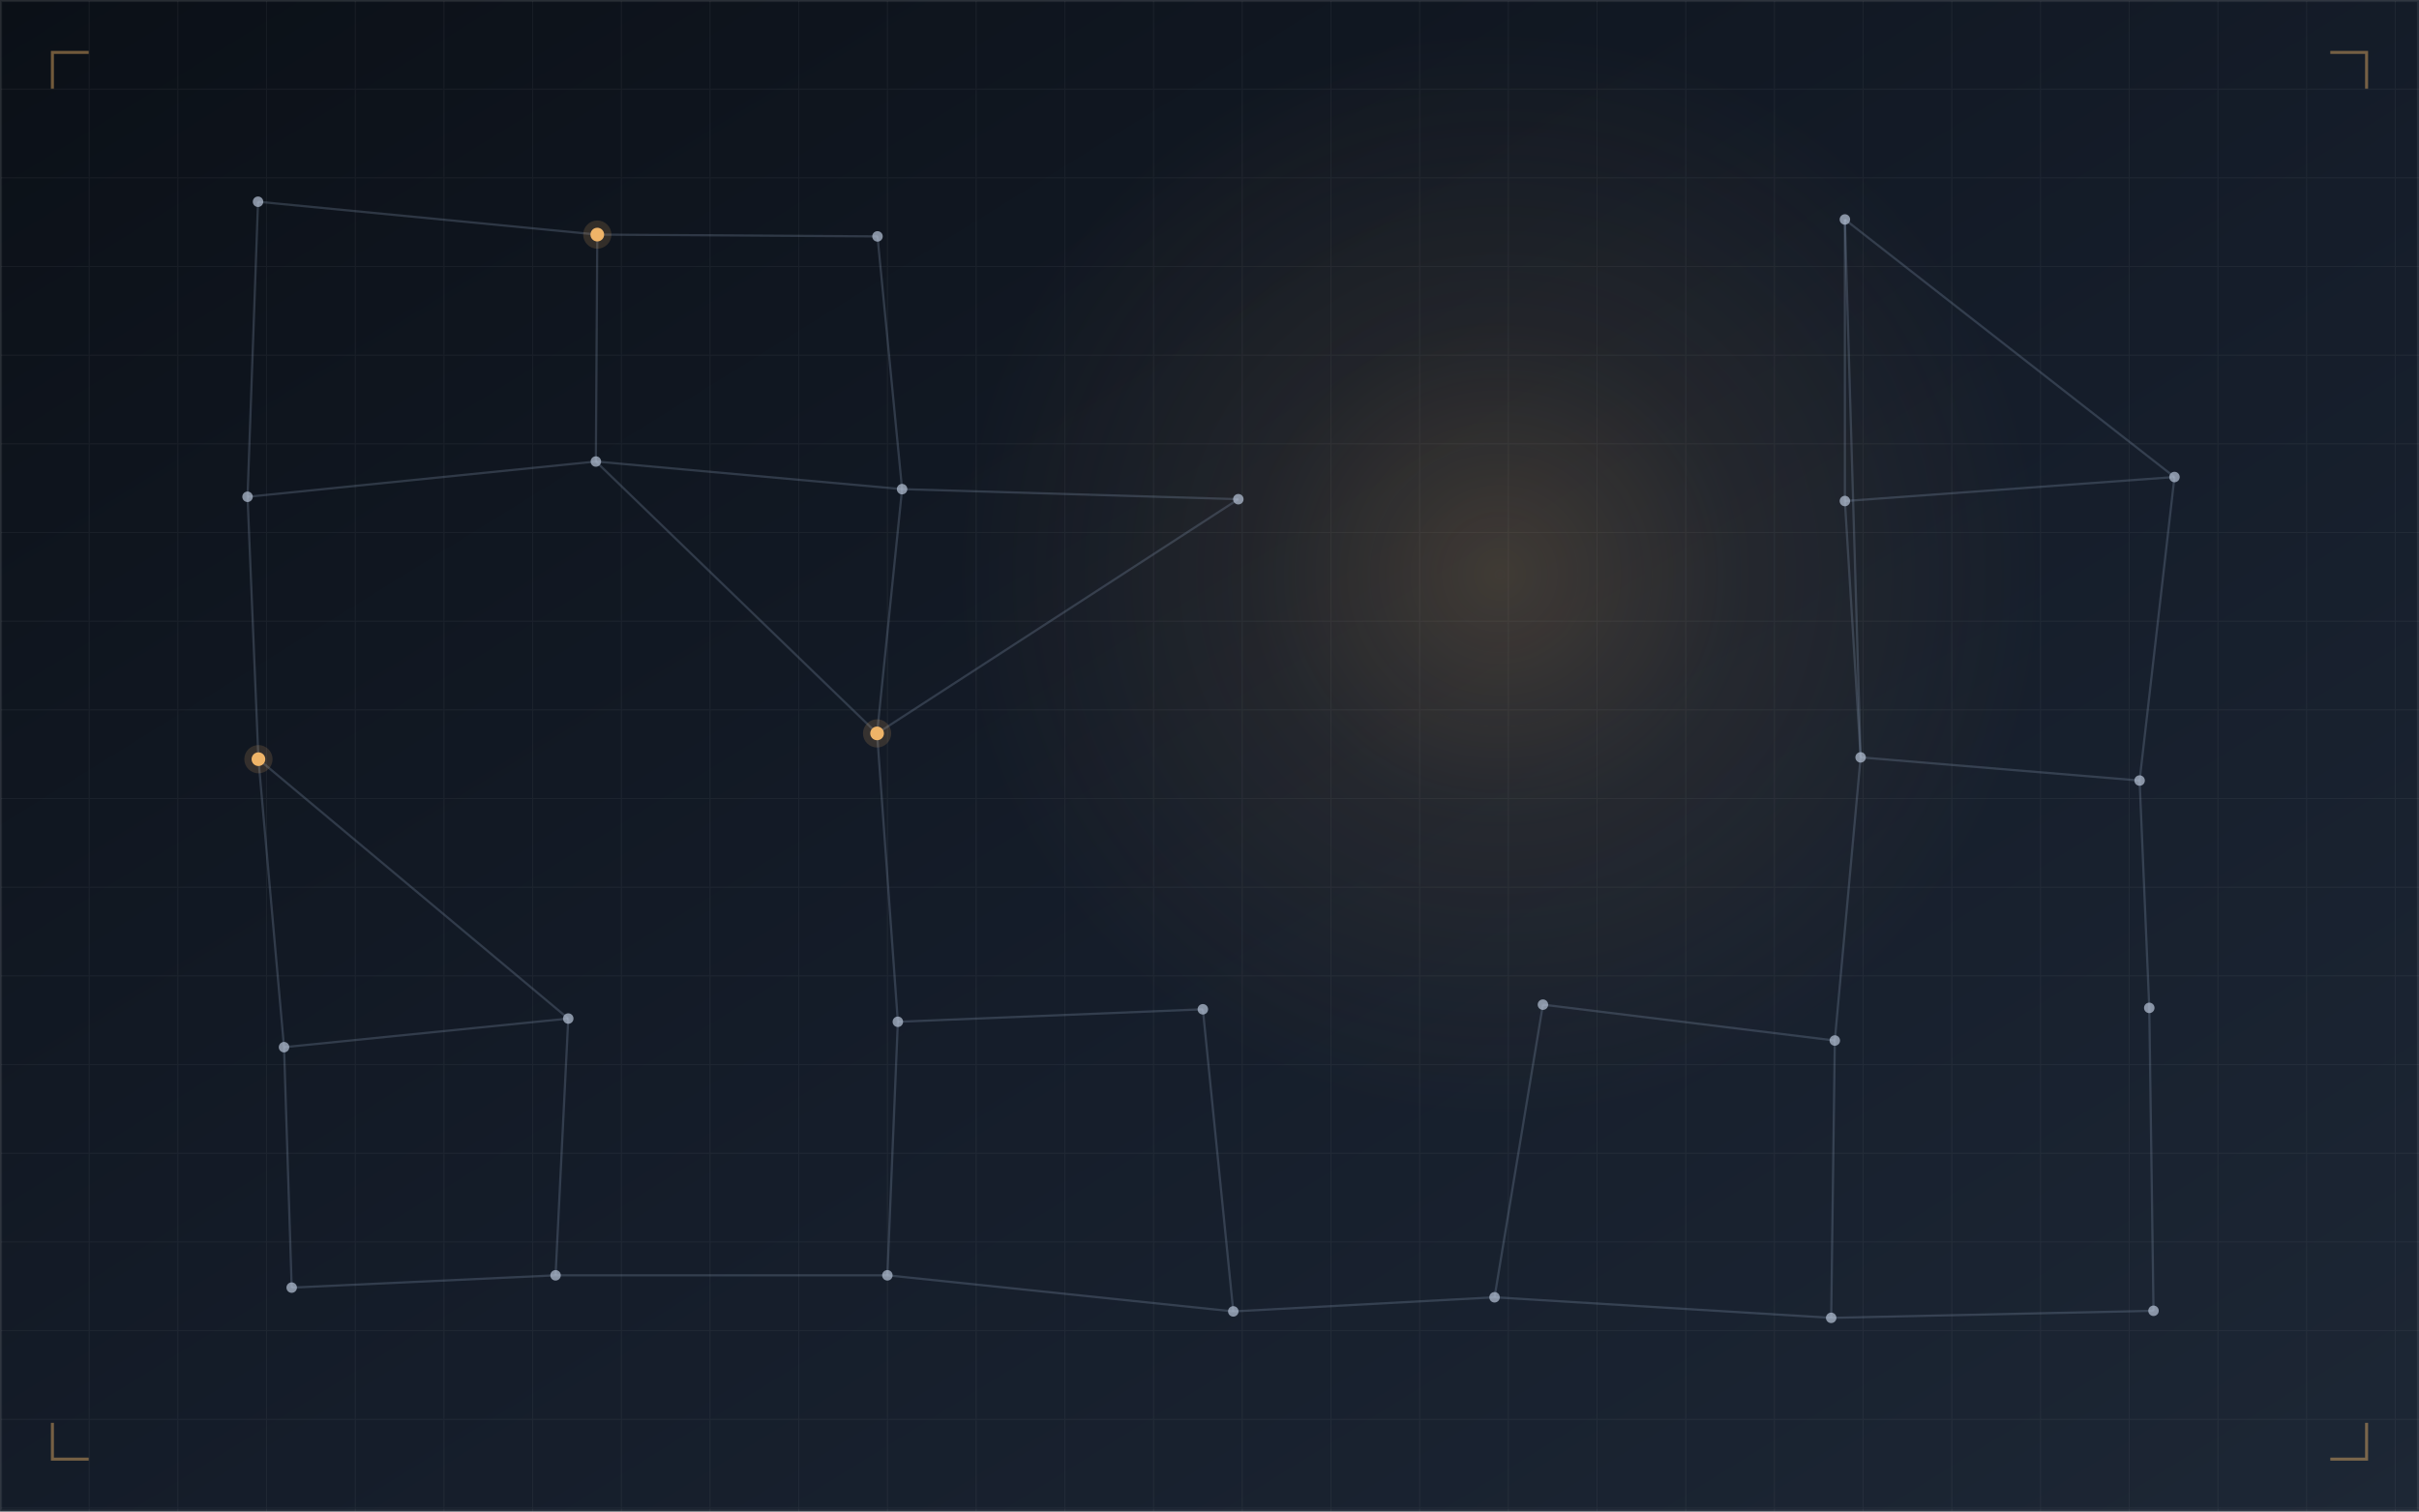
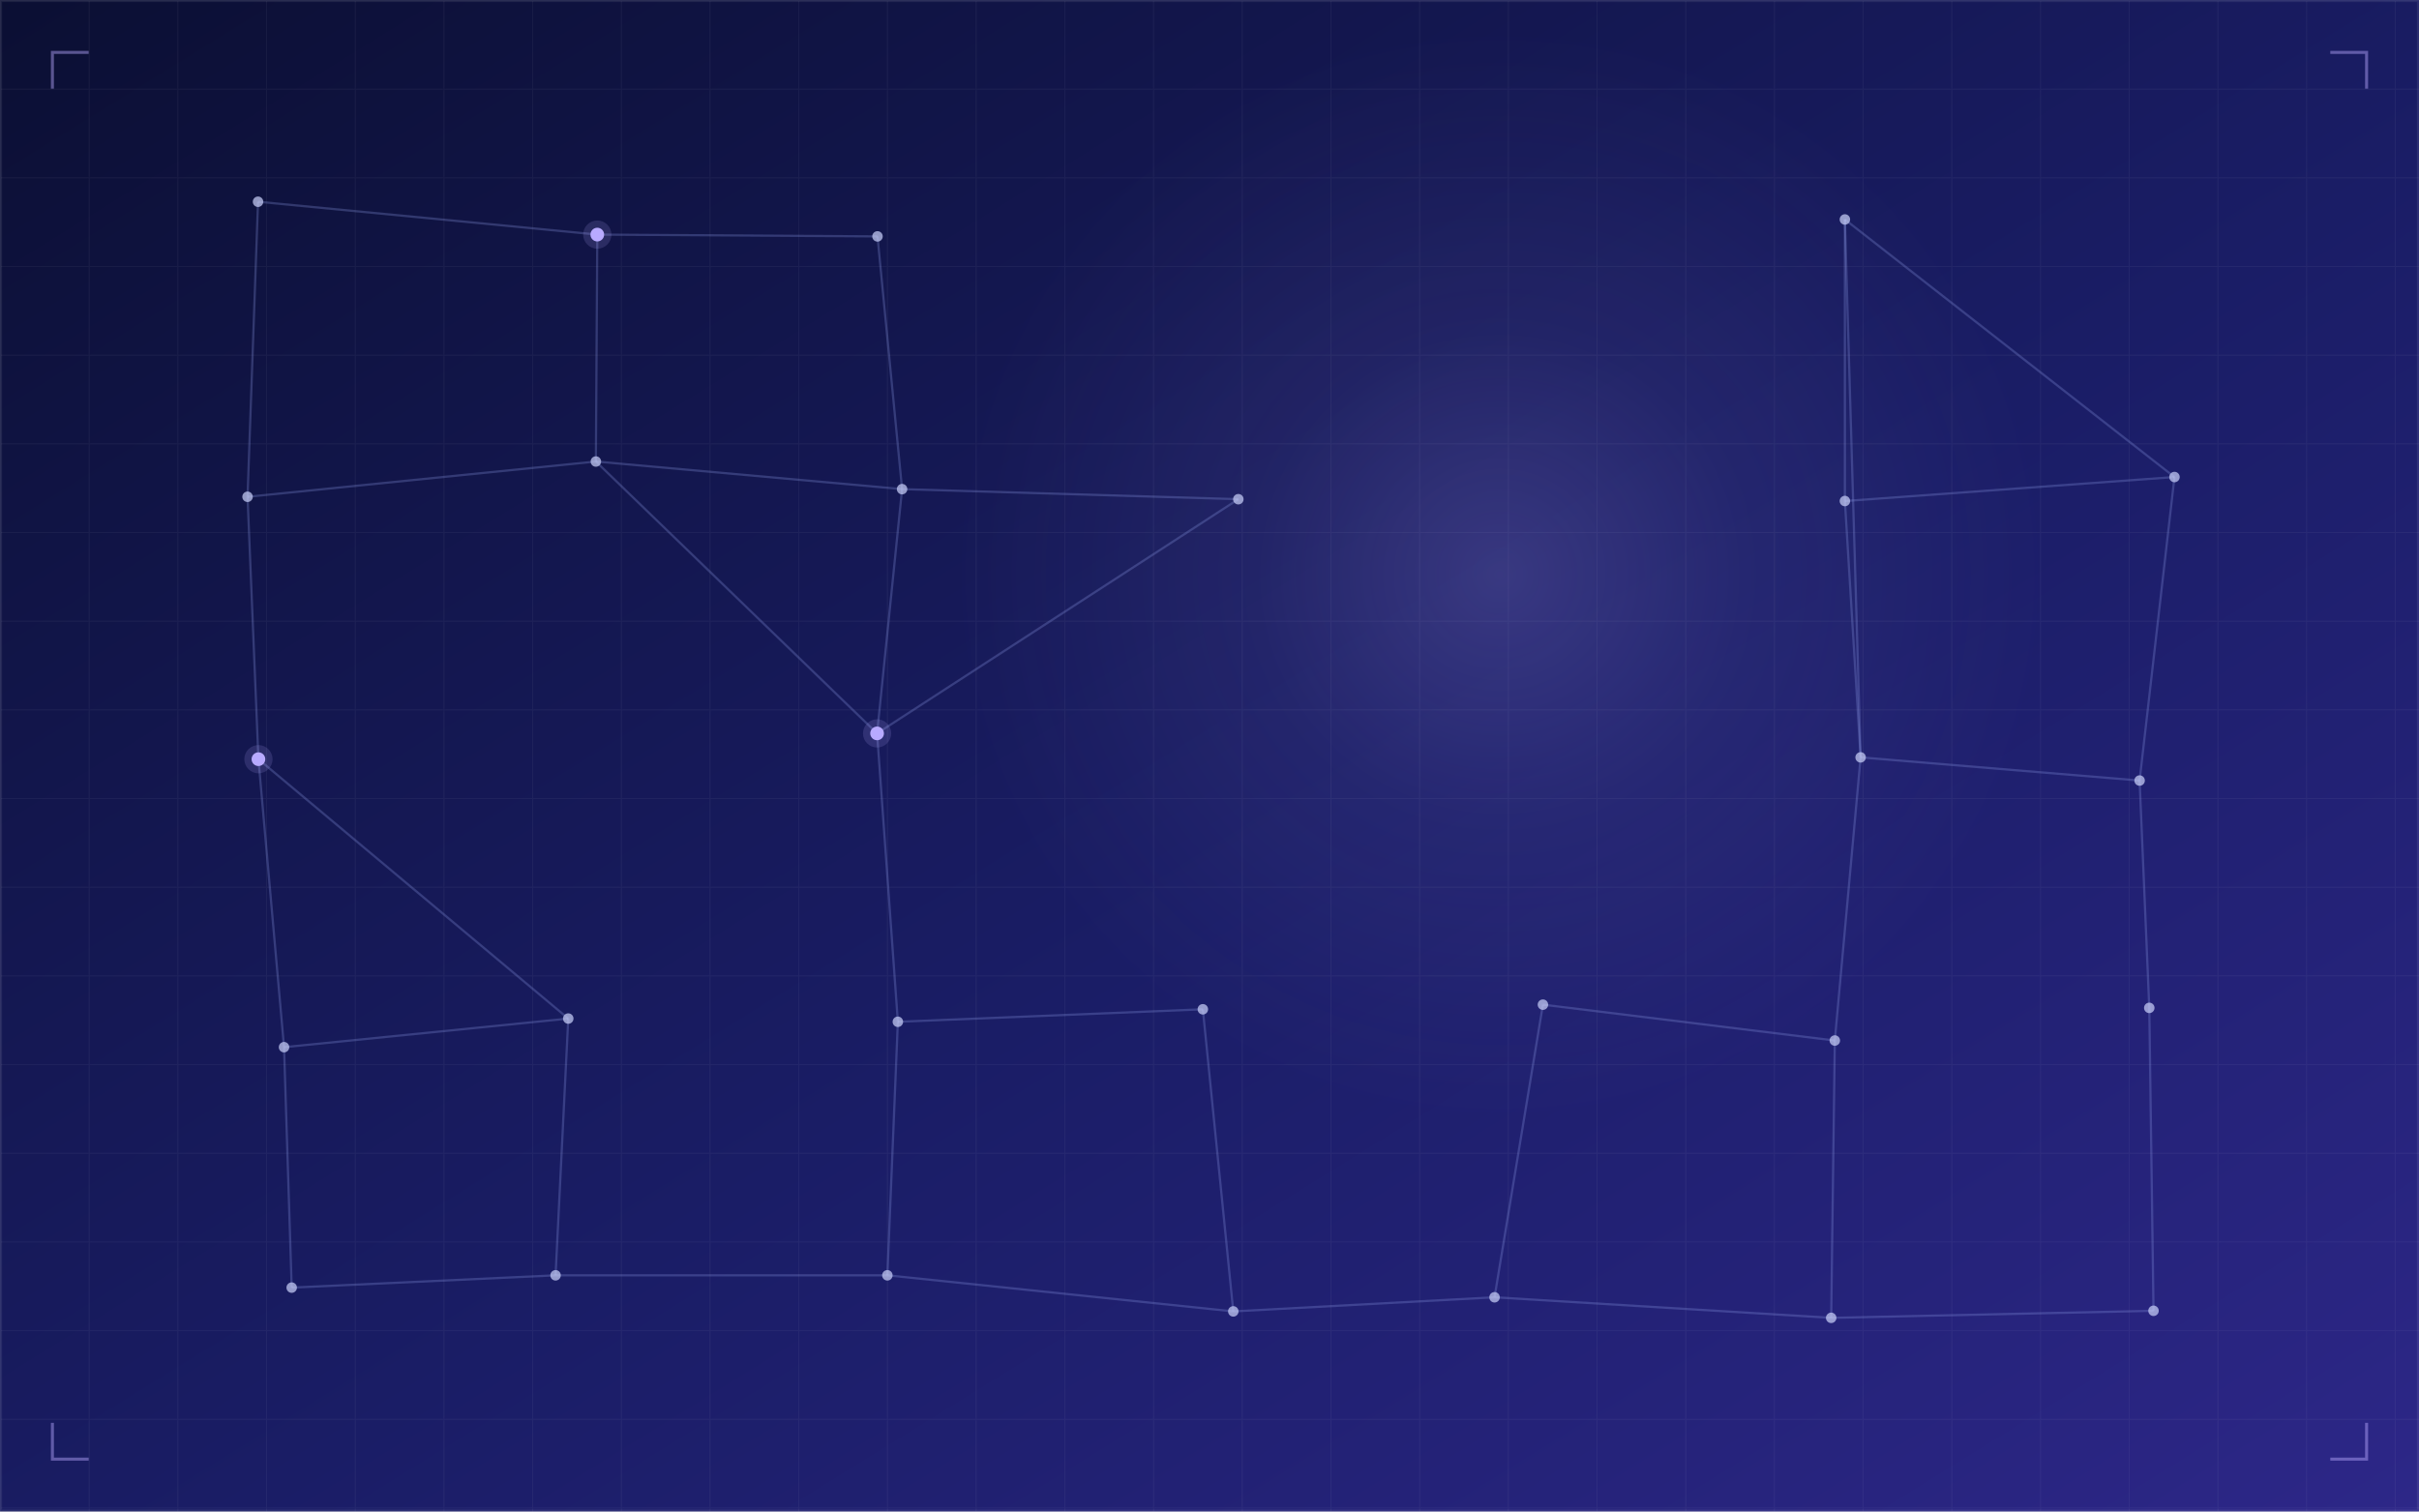
<svg xmlns="http://www.w3.org/2000/svg" viewBox="0 0 1200 750" width="1200" height="750" role="img" aria-hidden="true">
  <defs>
    <linearGradient id="bg-g" x1="0" y1="0" x2="1" y2="1">
-       <stop offset="0%" stop-color="#0B1017" />
-       <stop offset="55%" stop-color="#151D2A" />
-       <stop offset="100%" stop-color="#1D2735" />
+       <stop offset="0%" stop-color="#0B0F33" />
+       <stop offset="55%" stop-color="#1A1D66" />
+       <stop offset="100%" stop-color="#2D2788" />
    </linearGradient>
    <radialGradient id="glow-g" cx="0.5" cy="0.5" r="0.5">
-       <stop offset="0%" stop-color="#EFB468" stop-opacity="0.20" />
-       <stop offset="45%" stop-color="#EFB468" stop-opacity="0.07" />
-       <stop offset="100%" stop-color="#EFB468" stop-opacity="0" />
+       <stop offset="0%" stop-color="#B8AAFF" stop-opacity="0.20" />
+       <stop offset="45%" stop-color="#B8AAFF" stop-opacity="0.07" />
+       <stop offset="100%" stop-color="#B8AAFF" stop-opacity="0" />
    </radialGradient>
    <pattern id="grid-g" width="44" height="44" patternUnits="userSpaceOnUse">
      <path d="M44 0H0V44" fill="none" stroke="#FFFFFF" stroke-opacity="0.045" stroke-width="1" />
    </pattern>
  </defs>
  <rect width="1200" height="750" fill="url(#bg-g)" />
  <rect width="1200" height="750" fill="url(#grid-g)" />
  <circle cx="744" cy="285" r="270" fill="url(#glow-g)" />
-   <line x1="128.0" y1="100.1" x2="122.8" y2="246.5" stroke="#8394AE" stroke-opacity="0.28" stroke-width="1.1" />
-   <line x1="128.0" y1="100.1" x2="296.3" y2="116.4" stroke="#8394AE" stroke-opacity="0.28" stroke-width="1.1" />
-   <line x1="122.8" y1="246.5" x2="128.2" y2="376.7" stroke="#8394AE" stroke-opacity="0.28" stroke-width="1.1" />
-   <line x1="128.2" y1="376.7" x2="140.9" y2="519.6" stroke="#8394AE" stroke-opacity="0.28" stroke-width="1.1" />
-   <line x1="128.2" y1="376.7" x2="281.9" y2="505.4" stroke="#8394AE" stroke-opacity="0.28" stroke-width="1.1" />
-   <line x1="140.9" y1="519.6" x2="144.7" y2="638.9" stroke="#8394AE" stroke-opacity="0.28" stroke-width="1.1" />
-   <line x1="140.9" y1="519.6" x2="281.9" y2="505.4" stroke="#8394AE" stroke-opacity="0.28" stroke-width="1.1" />
-   <line x1="144.7" y1="638.9" x2="275.6" y2="632.8" stroke="#8394AE" stroke-opacity="0.28" stroke-width="1.1" />
-   <line x1="296.3" y1="116.4" x2="295.6" y2="229.0" stroke="#8394AE" stroke-opacity="0.28" stroke-width="1.1" />
-   <line x1="296.3" y1="116.4" x2="435.3" y2="117.3" stroke="#8394AE" stroke-opacity="0.28" stroke-width="1.1" />
-   <line x1="295.6" y1="229.0" x2="447.5" y2="242.7" stroke="#8394AE" stroke-opacity="0.28" stroke-width="1.1" />
-   <line x1="122.8" y1="246.5" x2="295.6" y2="229.0" stroke="#8394AE" stroke-opacity="0.28" stroke-width="1.1" />
-   <line x1="281.9" y1="505.4" x2="275.6" y2="632.8" stroke="#8394AE" stroke-opacity="0.28" stroke-width="1.1" />
-   <line x1="275.6" y1="632.8" x2="440.2" y2="632.8" stroke="#8394AE" stroke-opacity="0.28" stroke-width="1.1" />
-   <line x1="435.3" y1="117.3" x2="447.5" y2="242.7" stroke="#8394AE" stroke-opacity="0.28" stroke-width="1.1" />
-   <line x1="447.5" y1="242.7" x2="435.1" y2="363.9" stroke="#8394AE" stroke-opacity="0.28" stroke-width="1.1" />
-   <line x1="435.1" y1="363.9" x2="445.4" y2="507.0" stroke="#8394AE" stroke-opacity="0.28" stroke-width="1.1" />
-   <line x1="295.6" y1="229.0" x2="435.1" y2="363.9" stroke="#8394AE" stroke-opacity="0.28" stroke-width="1.1" />
-   <line x1="445.4" y1="507.0" x2="440.2" y2="632.8" stroke="#8394AE" stroke-opacity="0.28" stroke-width="1.1" />
-   <line x1="445.4" y1="507.0" x2="596.7" y2="500.8" stroke="#8394AE" stroke-opacity="0.28" stroke-width="1.1" />
-   <line x1="440.2" y1="632.8" x2="611.8" y2="650.7" stroke="#8394AE" stroke-opacity="0.28" stroke-width="1.1" />
-   <line x1="447.5" y1="242.7" x2="614.3" y2="247.7" stroke="#8394AE" stroke-opacity="0.28" stroke-width="1.1" />
-   <line x1="435.1" y1="363.9" x2="614.3" y2="247.7" stroke="#8394AE" stroke-opacity="0.28" stroke-width="1.1" />
-   <line x1="596.7" y1="500.8" x2="611.8" y2="650.7" stroke="#8394AE" stroke-opacity="0.28" stroke-width="1.1" />
-   <line x1="611.8" y1="650.7" x2="741.4" y2="643.7" stroke="#8394AE" stroke-opacity="0.28" stroke-width="1.1" />
-   <line x1="765.4" y1="498.5" x2="910.2" y2="516.3" stroke="#8394AE" stroke-opacity="0.28" stroke-width="1.1" />
-   <line x1="765.4" y1="498.5" x2="741.4" y2="643.7" stroke="#8394AE" stroke-opacity="0.28" stroke-width="1.1" />
-   <line x1="915.2" y1="108.9" x2="915.2" y2="248.6" stroke="#8394AE" stroke-opacity="0.28" stroke-width="1.1" />
-   <line x1="915.2" y1="108.9" x2="1078.7" y2="236.7" stroke="#8394AE" stroke-opacity="0.28" stroke-width="1.1" />
-   <line x1="915.2" y1="108.9" x2="923.0" y2="375.8" stroke="#8394AE" stroke-opacity="0.28" stroke-width="1.1" />
-   <line x1="915.2" y1="248.6" x2="923.0" y2="375.8" stroke="#8394AE" stroke-opacity="0.28" stroke-width="1.1" />
-   <line x1="915.2" y1="248.6" x2="1078.7" y2="236.7" stroke="#8394AE" stroke-opacity="0.28" stroke-width="1.1" />
-   <line x1="923.0" y1="375.8" x2="1061.4" y2="387.3" stroke="#8394AE" stroke-opacity="0.28" stroke-width="1.1" />
-   <line x1="910.2" y1="516.3" x2="908.4" y2="653.9" stroke="#8394AE" stroke-opacity="0.28" stroke-width="1.1" />
-   <line x1="923.0" y1="375.8" x2="910.2" y2="516.3" stroke="#8394AE" stroke-opacity="0.28" stroke-width="1.1" />
-   <line x1="908.4" y1="653.9" x2="1068.3" y2="650.4" stroke="#8394AE" stroke-opacity="0.28" stroke-width="1.1" />
-   <line x1="741.4" y1="643.7" x2="908.4" y2="653.9" stroke="#8394AE" stroke-opacity="0.28" stroke-width="1.1" />
-   <line x1="1078.7" y1="236.7" x2="1061.4" y2="387.3" stroke="#8394AE" stroke-opacity="0.28" stroke-width="1.1" />
-   <line x1="1061.4" y1="387.3" x2="1066.2" y2="500.1" stroke="#8394AE" stroke-opacity="0.28" stroke-width="1.1" />
-   <line x1="1066.2" y1="500.1" x2="1068.3" y2="650.4" stroke="#8394AE" stroke-opacity="0.28" stroke-width="1.1" />
-   <circle cx="128.0" cy="100.1" r="2.6" fill="#B4C1D4" fill-opacity="0.72" />
-   <circle cx="122.8" cy="246.5" r="2.6" fill="#B4C1D4" fill-opacity="0.72" />
-   <circle cx="128.2" cy="376.7" r="7" fill="#EFB468" fill-opacity="0.16" />
-   <circle cx="128.2" cy="376.7" r="3.4" fill="#EFB468" />
-   <circle cx="140.9" cy="519.6" r="2.6" fill="#B4C1D4" fill-opacity="0.72" />
-   <circle cx="144.7" cy="638.9" r="2.6" fill="#B4C1D4" fill-opacity="0.72" />
-   <circle cx="296.3" cy="116.4" r="7" fill="#EFB468" fill-opacity="0.16" />
-   <circle cx="296.3" cy="116.4" r="3.4" fill="#EFB468" />
-   <circle cx="295.6" cy="229.0" r="2.6" fill="#B4C1D4" fill-opacity="0.72" />
-   <circle cx="281.9" cy="505.4" r="2.6" fill="#B4C1D4" fill-opacity="0.72" />
-   <circle cx="275.6" cy="632.8" r="2.6" fill="#B4C1D4" fill-opacity="0.72" />
-   <circle cx="435.3" cy="117.3" r="2.6" fill="#B4C1D4" fill-opacity="0.72" />
-   <circle cx="447.5" cy="242.7" r="2.6" fill="#B4C1D4" fill-opacity="0.72" />
-   <circle cx="435.1" cy="363.9" r="7" fill="#EFB468" fill-opacity="0.16" />
-   <circle cx="435.1" cy="363.9" r="3.4" fill="#EFB468" />
-   <circle cx="445.4" cy="507.0" r="2.6" fill="#B4C1D4" fill-opacity="0.72" />
-   <circle cx="440.2" cy="632.8" r="2.6" fill="#B4C1D4" fill-opacity="0.72" />
-   <circle cx="614.3" cy="247.7" r="2.6" fill="#B4C1D4" fill-opacity="0.72" />
-   <circle cx="596.7" cy="500.8" r="2.6" fill="#B4C1D4" fill-opacity="0.72" />
-   <circle cx="611.8" cy="650.7" r="2.6" fill="#B4C1D4" fill-opacity="0.72" />
-   <circle cx="765.4" cy="498.5" r="2.6" fill="#B4C1D4" fill-opacity="0.72" />
-   <circle cx="741.4" cy="643.7" r="2.6" fill="#B4C1D4" fill-opacity="0.72" />
-   <circle cx="915.2" cy="108.9" r="2.6" fill="#B4C1D4" fill-opacity="0.72" />
-   <circle cx="915.2" cy="248.6" r="2.6" fill="#B4C1D4" fill-opacity="0.72" />
-   <circle cx="923.0" cy="375.8" r="2.6" fill="#B4C1D4" fill-opacity="0.72" />
-   <circle cx="910.2" cy="516.3" r="2.6" fill="#B4C1D4" fill-opacity="0.72" />
-   <circle cx="908.4" cy="653.9" r="2.6" fill="#B4C1D4" fill-opacity="0.72" />
-   <circle cx="1078.7" cy="236.7" r="2.6" fill="#B4C1D4" fill-opacity="0.72" />
-   <circle cx="1061.4" cy="387.3" r="2.6" fill="#B4C1D4" fill-opacity="0.72" />
-   <circle cx="1066.2" cy="500.1" r="2.6" fill="#B4C1D4" fill-opacity="0.72" />
-   <circle cx="1068.3" cy="650.4" r="2.6" fill="#B4C1D4" fill-opacity="0.72" />
-   <path d="M26 44V26H44" fill="none" stroke="#EFB468" stroke-opacity="0.45" stroke-width="1.5" />
-   <path d="M1174 44V26H1156" fill="none" stroke="#EFB468" stroke-opacity="0.45" stroke-width="1.5" />
-   <path d="M26 706V724H44" fill="none" stroke="#EFB468" stroke-opacity="0.45" stroke-width="1.5" />
-   <path d="M1174 706V724H1156" fill="none" stroke="#EFB468" stroke-opacity="0.45" stroke-width="1.5" />
+   <line x1="128.0" y1="100.1" x2="122.8" y2="246.5" stroke="#8E9BE6" stroke-opacity="0.28" stroke-width="1.1" />
+   <line x1="128.0" y1="100.1" x2="296.3" y2="116.4" stroke="#8E9BE6" stroke-opacity="0.28" stroke-width="1.1" />
+   <line x1="122.8" y1="246.5" x2="128.2" y2="376.7" stroke="#8E9BE6" stroke-opacity="0.28" stroke-width="1.1" />
+   <line x1="128.2" y1="376.7" x2="140.9" y2="519.6" stroke="#8E9BE6" stroke-opacity="0.28" stroke-width="1.1" />
+   <line x1="128.2" y1="376.7" x2="281.9" y2="505.4" stroke="#8E9BE6" stroke-opacity="0.28" stroke-width="1.1" />
+   <line x1="140.9" y1="519.6" x2="144.7" y2="638.9" stroke="#8E9BE6" stroke-opacity="0.28" stroke-width="1.1" />
+   <line x1="140.9" y1="519.6" x2="281.9" y2="505.4" stroke="#8E9BE6" stroke-opacity="0.28" stroke-width="1.1" />
+   <line x1="144.7" y1="638.9" x2="275.6" y2="632.8" stroke="#8E9BE6" stroke-opacity="0.28" stroke-width="1.1" />
+   <line x1="296.3" y1="116.4" x2="295.6" y2="229.0" stroke="#8E9BE6" stroke-opacity="0.28" stroke-width="1.1" />
+   <line x1="296.3" y1="116.4" x2="435.3" y2="117.3" stroke="#8E9BE6" stroke-opacity="0.28" stroke-width="1.1" />
+   <line x1="295.6" y1="229.0" x2="447.5" y2="242.7" stroke="#8E9BE6" stroke-opacity="0.28" stroke-width="1.1" />
+   <line x1="122.8" y1="246.5" x2="295.6" y2="229.0" stroke="#8E9BE6" stroke-opacity="0.28" stroke-width="1.1" />
+   <line x1="281.9" y1="505.4" x2="275.6" y2="632.8" stroke="#8E9BE6" stroke-opacity="0.28" stroke-width="1.1" />
+   <line x1="275.6" y1="632.8" x2="440.2" y2="632.8" stroke="#8E9BE6" stroke-opacity="0.28" stroke-width="1.1" />
+   <line x1="435.3" y1="117.3" x2="447.5" y2="242.7" stroke="#8E9BE6" stroke-opacity="0.28" stroke-width="1.1" />
+   <line x1="447.5" y1="242.7" x2="435.1" y2="363.9" stroke="#8E9BE6" stroke-opacity="0.28" stroke-width="1.1" />
+   <line x1="435.1" y1="363.9" x2="445.4" y2="507.0" stroke="#8E9BE6" stroke-opacity="0.28" stroke-width="1.1" />
+   <line x1="295.6" y1="229.0" x2="435.1" y2="363.9" stroke="#8E9BE6" stroke-opacity="0.28" stroke-width="1.1" />
+   <line x1="445.4" y1="507.0" x2="440.2" y2="632.8" stroke="#8E9BE6" stroke-opacity="0.28" stroke-width="1.1" />
+   <line x1="445.4" y1="507.0" x2="596.7" y2="500.8" stroke="#8E9BE6" stroke-opacity="0.28" stroke-width="1.1" />
+   <line x1="440.2" y1="632.8" x2="611.8" y2="650.7" stroke="#8E9BE6" stroke-opacity="0.28" stroke-width="1.1" />
+   <line x1="447.5" y1="242.7" x2="614.3" y2="247.7" stroke="#8E9BE6" stroke-opacity="0.28" stroke-width="1.1" />
+   <line x1="435.1" y1="363.9" x2="614.3" y2="247.7" stroke="#8E9BE6" stroke-opacity="0.28" stroke-width="1.1" />
+   <line x1="596.7" y1="500.8" x2="611.8" y2="650.7" stroke="#8E9BE6" stroke-opacity="0.28" stroke-width="1.1" />
+   <line x1="611.8" y1="650.7" x2="741.4" y2="643.7" stroke="#8E9BE6" stroke-opacity="0.28" stroke-width="1.1" />
+   <line x1="765.4" y1="498.5" x2="910.2" y2="516.3" stroke="#8E9BE6" stroke-opacity="0.28" stroke-width="1.1" />
+   <line x1="765.4" y1="498.5" x2="741.4" y2="643.7" stroke="#8E9BE6" stroke-opacity="0.28" stroke-width="1.1" />
+   <line x1="915.2" y1="108.9" x2="915.2" y2="248.6" stroke="#8E9BE6" stroke-opacity="0.28" stroke-width="1.1" />
+   <line x1="915.2" y1="108.9" x2="1078.7" y2="236.7" stroke="#8E9BE6" stroke-opacity="0.28" stroke-width="1.1" />
+   <line x1="915.2" y1="108.9" x2="923.0" y2="375.8" stroke="#8E9BE6" stroke-opacity="0.28" stroke-width="1.1" />
+   <line x1="915.2" y1="248.6" x2="923.0" y2="375.8" stroke="#8E9BE6" stroke-opacity="0.28" stroke-width="1.1" />
+   <line x1="915.2" y1="248.6" x2="1078.7" y2="236.7" stroke="#8E9BE6" stroke-opacity="0.28" stroke-width="1.1" />
+   <line x1="923.0" y1="375.8" x2="1061.4" y2="387.3" stroke="#8E9BE6" stroke-opacity="0.28" stroke-width="1.1" />
+   <line x1="910.2" y1="516.3" x2="908.4" y2="653.9" stroke="#8E9BE6" stroke-opacity="0.28" stroke-width="1.1" />
+   <line x1="923.0" y1="375.8" x2="910.2" y2="516.3" stroke="#8E9BE6" stroke-opacity="0.28" stroke-width="1.1" />
+   <line x1="908.4" y1="653.9" x2="1068.3" y2="650.4" stroke="#8E9BE6" stroke-opacity="0.28" stroke-width="1.1" />
+   <line x1="741.4" y1="643.7" x2="908.4" y2="653.9" stroke="#8E9BE6" stroke-opacity="0.28" stroke-width="1.1" />
+   <line x1="1078.7" y1="236.7" x2="1061.4" y2="387.3" stroke="#8E9BE6" stroke-opacity="0.28" stroke-width="1.1" />
+   <line x1="1061.4" y1="387.3" x2="1066.2" y2="500.1" stroke="#8E9BE6" stroke-opacity="0.28" stroke-width="1.1" />
+   <line x1="1066.2" y1="500.1" x2="1068.3" y2="650.4" stroke="#8E9BE6" stroke-opacity="0.28" stroke-width="1.1" />
+   <circle cx="128.0" cy="100.1" r="2.6" fill="#C6CEF7" fill-opacity="0.72" />
+   <circle cx="122.8" cy="246.5" r="2.6" fill="#C6CEF7" fill-opacity="0.72" />
+   <circle cx="128.2" cy="376.7" r="7" fill="#B8AAFF" fill-opacity="0.16" />
+   <circle cx="128.2" cy="376.7" r="3.4" fill="#B8AAFF" />
+   <circle cx="140.9" cy="519.6" r="2.6" fill="#C6CEF7" fill-opacity="0.72" />
+   <circle cx="144.7" cy="638.9" r="2.6" fill="#C6CEF7" fill-opacity="0.72" />
+   <circle cx="296.3" cy="116.4" r="7" fill="#B8AAFF" fill-opacity="0.16" />
+   <circle cx="296.3" cy="116.4" r="3.4" fill="#B8AAFF" />
+   <circle cx="295.6" cy="229.0" r="2.6" fill="#C6CEF7" fill-opacity="0.72" />
+   <circle cx="281.9" cy="505.4" r="2.6" fill="#C6CEF7" fill-opacity="0.72" />
+   <circle cx="275.6" cy="632.8" r="2.6" fill="#C6CEF7" fill-opacity="0.72" />
+   <circle cx="435.3" cy="117.3" r="2.6" fill="#C6CEF7" fill-opacity="0.72" />
+   <circle cx="447.5" cy="242.7" r="2.6" fill="#C6CEF7" fill-opacity="0.72" />
+   <circle cx="435.1" cy="363.9" r="7" fill="#B8AAFF" fill-opacity="0.16" />
+   <circle cx="435.1" cy="363.9" r="3.4" fill="#B8AAFF" />
+   <circle cx="445.4" cy="507.0" r="2.6" fill="#C6CEF7" fill-opacity="0.72" />
+   <circle cx="440.2" cy="632.8" r="2.6" fill="#C6CEF7" fill-opacity="0.72" />
+   <circle cx="614.3" cy="247.7" r="2.6" fill="#C6CEF7" fill-opacity="0.72" />
+   <circle cx="596.7" cy="500.8" r="2.6" fill="#C6CEF7" fill-opacity="0.72" />
+   <circle cx="611.8" cy="650.7" r="2.6" fill="#C6CEF7" fill-opacity="0.72" />
+   <circle cx="765.4" cy="498.5" r="2.6" fill="#C6CEF7" fill-opacity="0.72" />
+   <circle cx="741.4" cy="643.7" r="2.6" fill="#C6CEF7" fill-opacity="0.72" />
+   <circle cx="915.2" cy="108.9" r="2.6" fill="#C6CEF7" fill-opacity="0.72" />
+   <circle cx="915.2" cy="248.6" r="2.6" fill="#C6CEF7" fill-opacity="0.72" />
+   <circle cx="923.0" cy="375.8" r="2.6" fill="#C6CEF7" fill-opacity="0.72" />
+   <circle cx="910.2" cy="516.3" r="2.6" fill="#C6CEF7" fill-opacity="0.72" />
+   <circle cx="908.4" cy="653.9" r="2.6" fill="#C6CEF7" fill-opacity="0.72" />
+   <circle cx="1078.7" cy="236.7" r="2.6" fill="#C6CEF7" fill-opacity="0.72" />
+   <circle cx="1061.4" cy="387.3" r="2.6" fill="#C6CEF7" fill-opacity="0.72" />
+   <circle cx="1066.2" cy="500.1" r="2.6" fill="#C6CEF7" fill-opacity="0.72" />
+   <circle cx="1068.3" cy="650.4" r="2.6" fill="#C6CEF7" fill-opacity="0.72" />
+   <path d="M26 44V26H44" fill="none" stroke="#B8AAFF" stroke-opacity="0.45" stroke-width="1.5" />
+   <path d="M1174 44V26H1156" fill="none" stroke="#B8AAFF" stroke-opacity="0.45" stroke-width="1.5" />
+   <path d="M26 706V724H44" fill="none" stroke="#B8AAFF" stroke-opacity="0.45" stroke-width="1.5" />
+   <path d="M1174 706V724H1156" fill="none" stroke="#B8AAFF" stroke-opacity="0.45" stroke-width="1.5" />
  <rect x="0.5" y="0.5" width="1199" height="749" fill="none" stroke="#FFFFFF" stroke-opacity="0.08" />
</svg>
